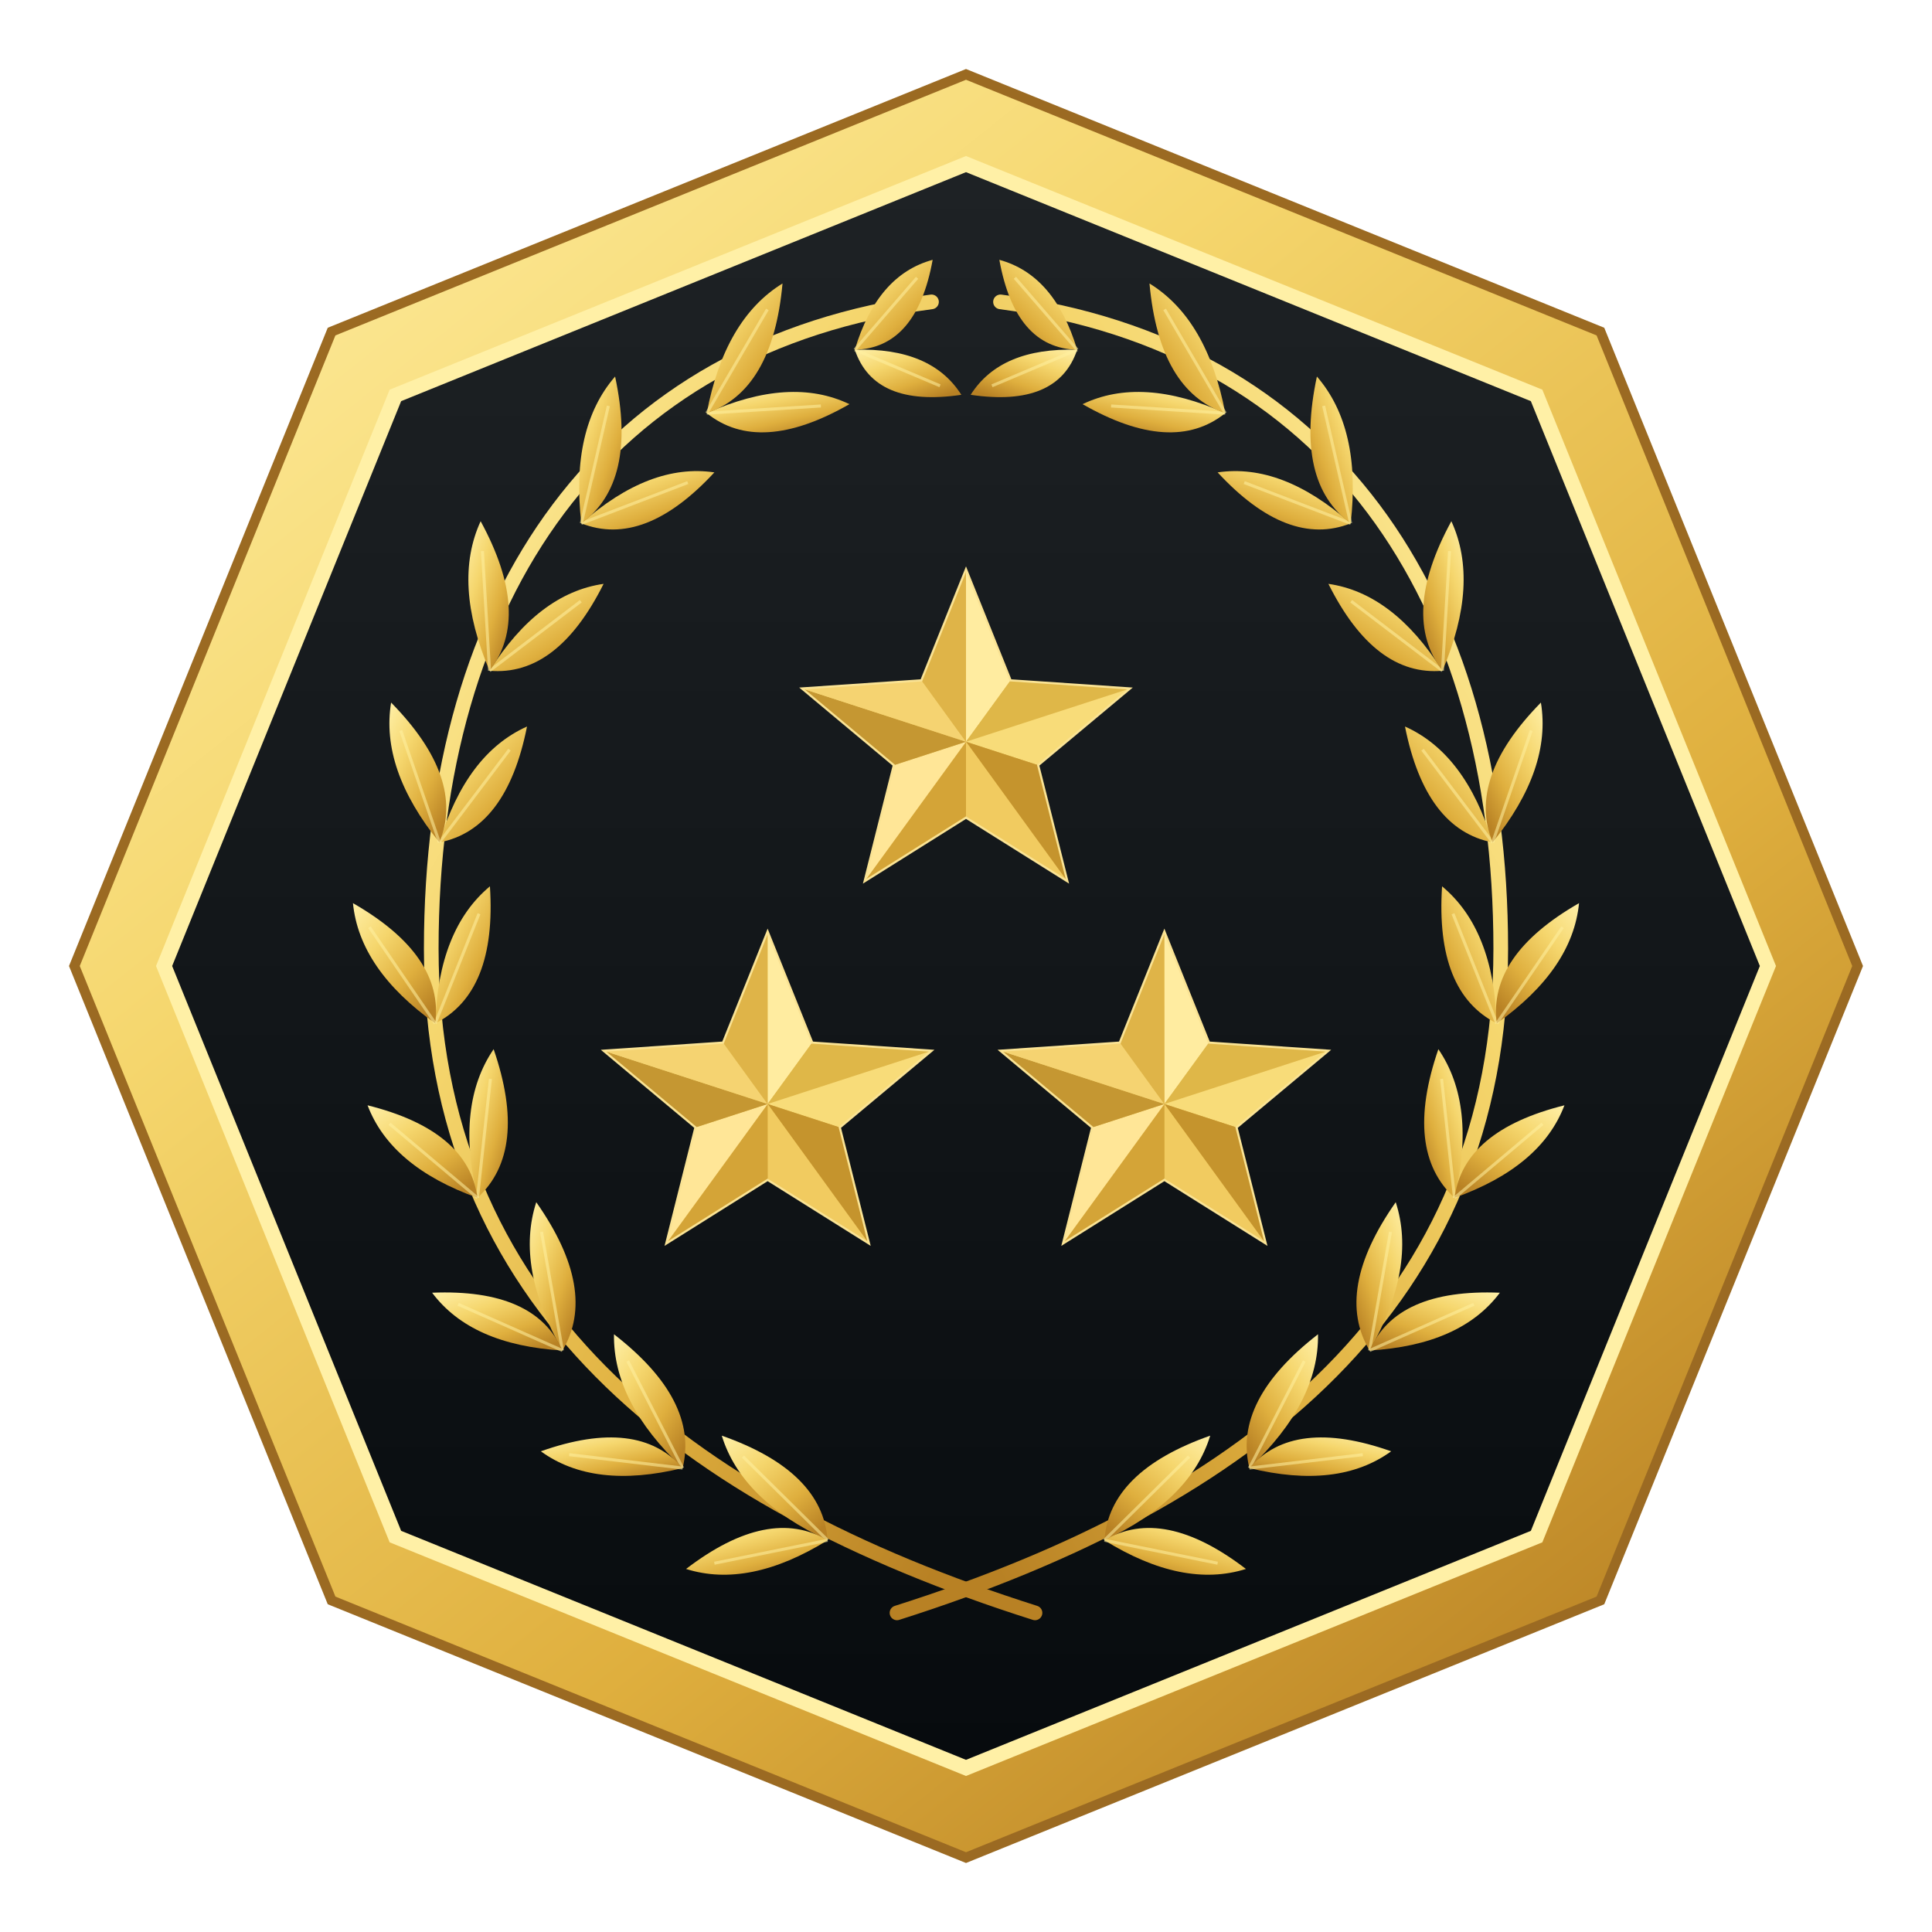
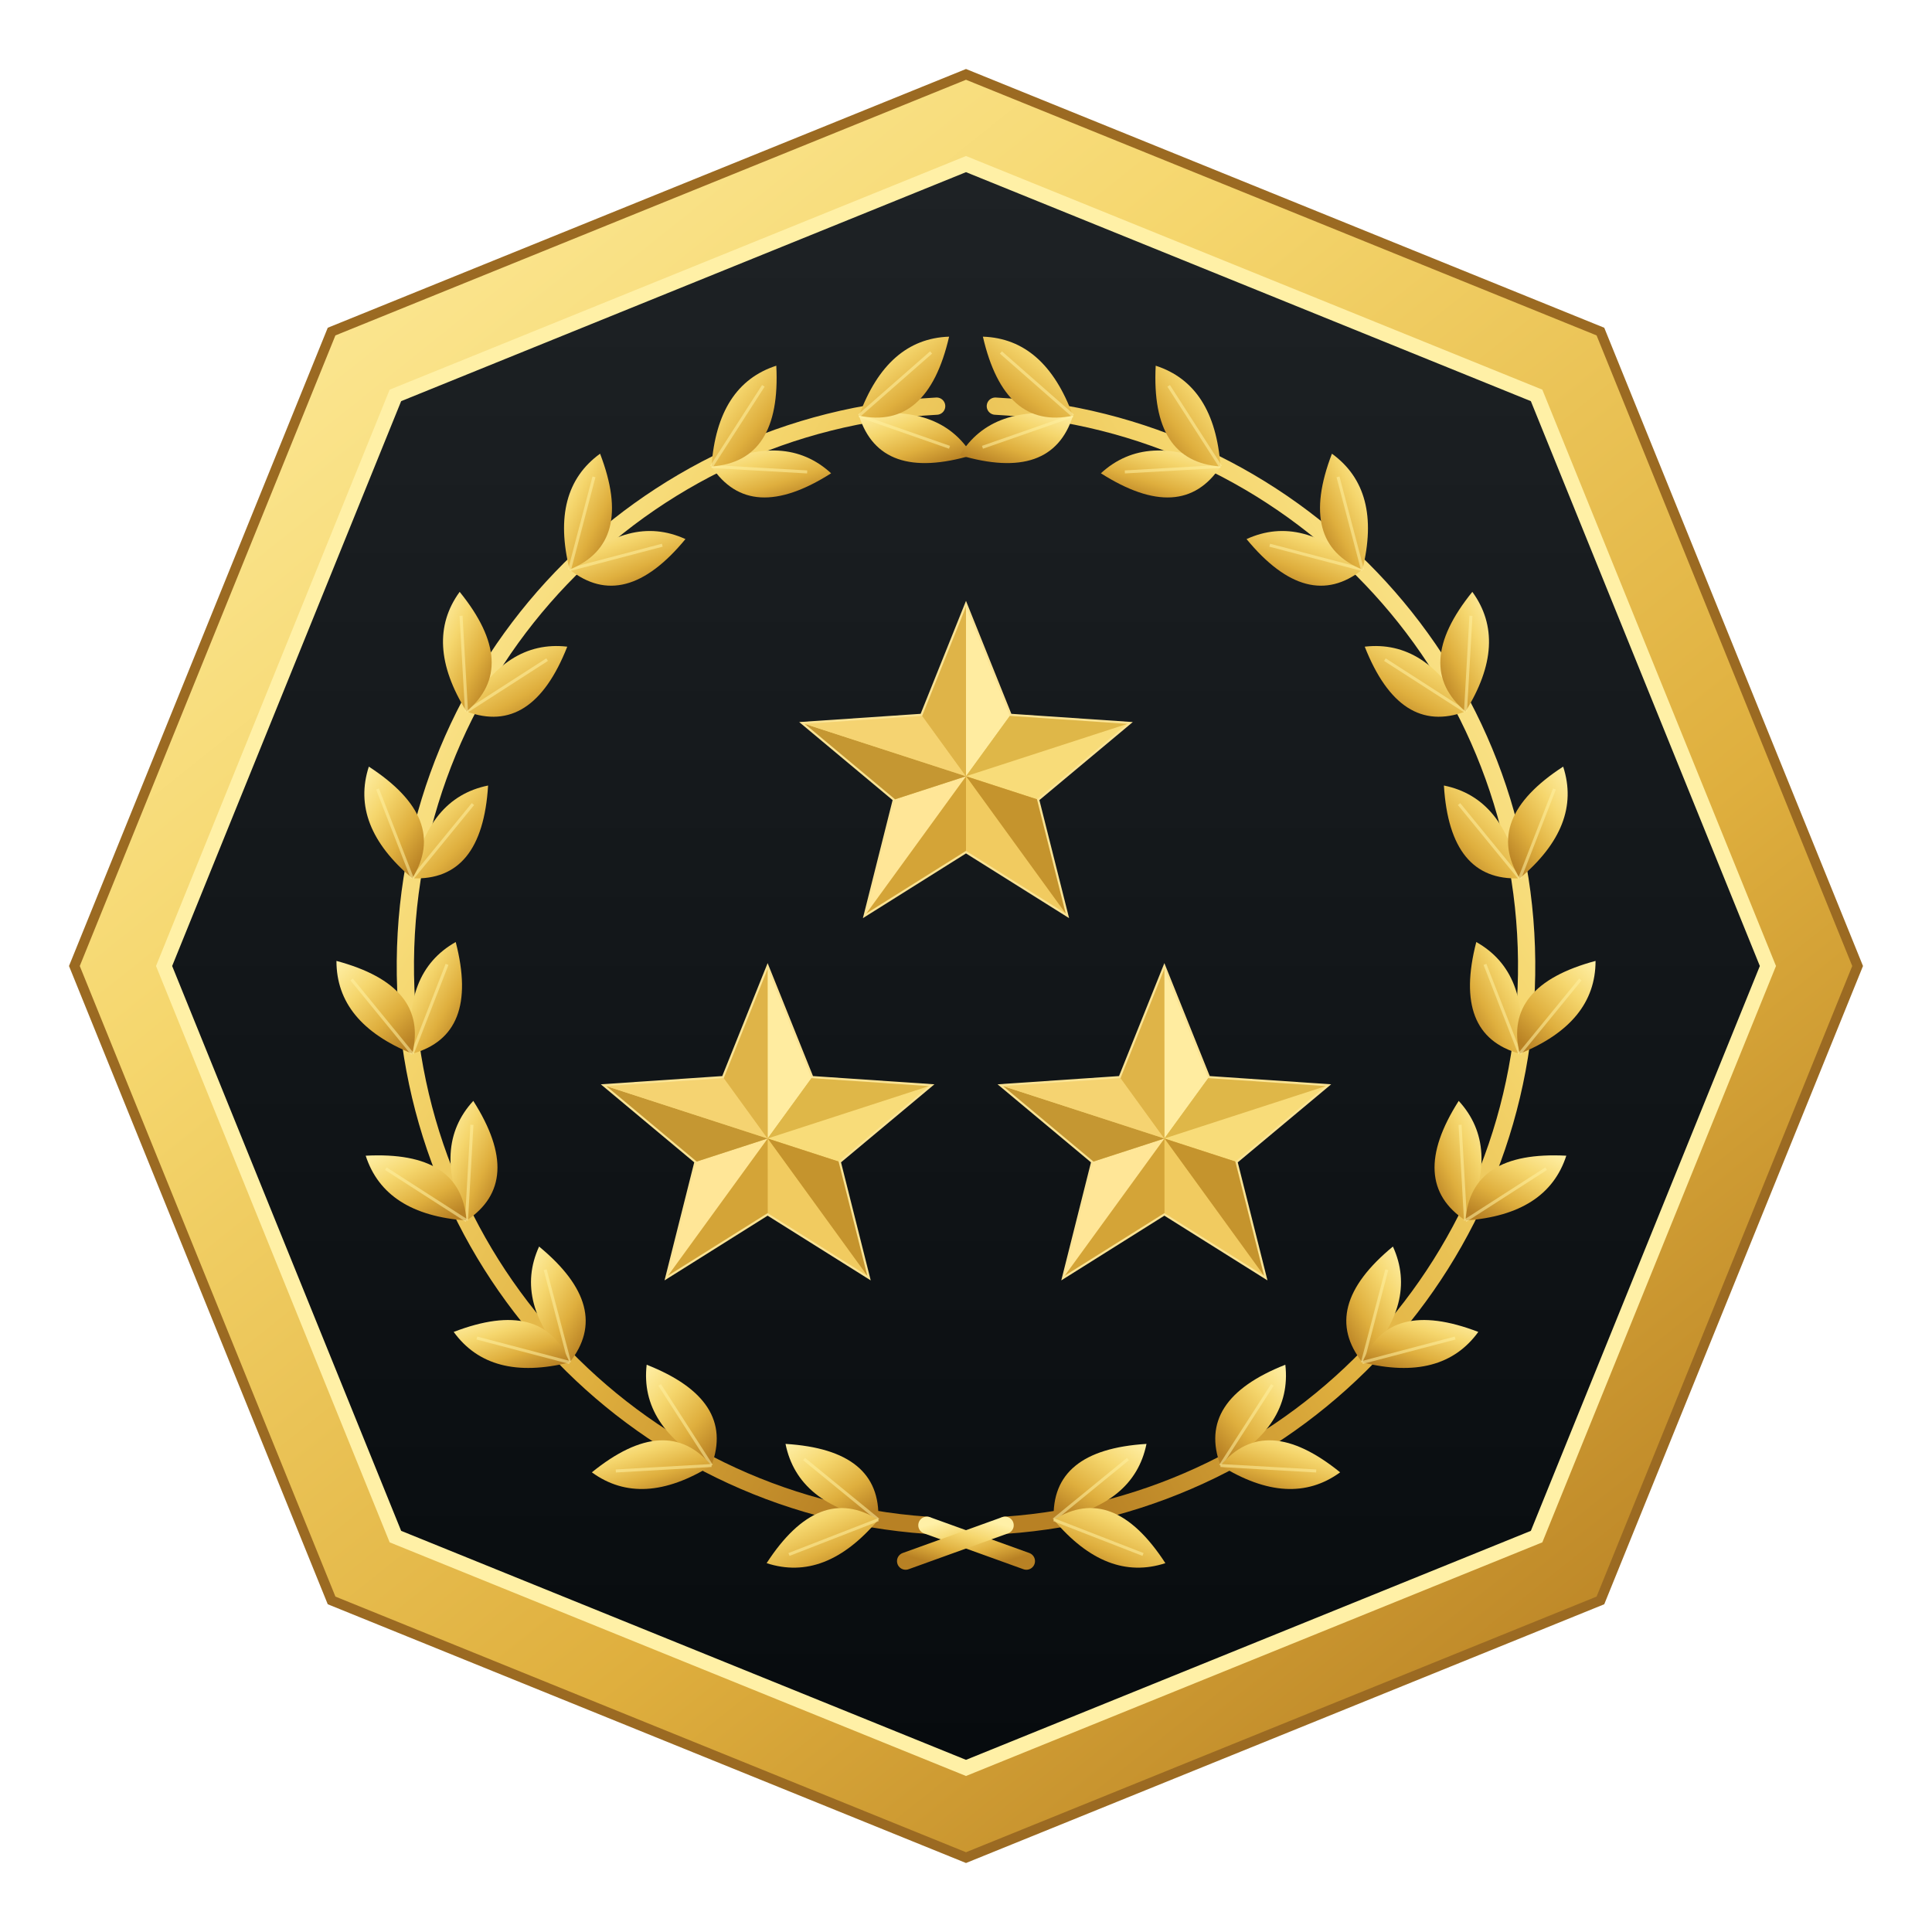
<svg xmlns="http://www.w3.org/2000/svg" viewBox="0 0 224 224" width="896" height="896">
  <defs>
    <linearGradient id="steel" x1="0" y1="0" x2="1" y2="1" gradientUnits="objectBoundingBox">
      <stop offset="0" stop-color="#fafcfd" />
      <stop offset=".28" stop-color="#b3bdc6" />
      <stop offset=".5" stop-color="#f4f7fa" />
      <stop offset=".72" stop-color="#8a959f" />
      <stop offset="1" stop-color="#dfe6ec" />
    </linearGradient>
    <linearGradient id="silverFace" x1="0" y1="0" x2="0.85" y2="1">
      <stop stop-color="#ffffff" />
      <stop offset=".48" stop-color="#e0e7ed" />
      <stop offset="1" stop-color="#a9b4bf" />
    </linearGradient>
    <linearGradient id="silverDark" x1="0" y1="0" x2="1" y2="1">
      <stop stop-color="#26313b" />
      <stop offset=".5" stop-color="#7e8a96" />
      <stop offset="1" stop-color="#1c252d" />
    </linearGradient>
    <linearGradient id="charcoal" x1="0" y1="0" x2="0" y2="1">
      <stop stop-color="#20252b" />
      <stop offset="1" stop-color="#0c1015" />
    </linearGradient>
    <linearGradient id="army" x1="0" y1="0" x2="0" y2="1">
      <stop stop-color="#355537" />
      <stop offset="1" stop-color="#1c3526" />
    </linearGradient>
    <linearGradient id="sapphire" x1="0" y1="0" x2="0" y2="1">
      <stop stop-color="#123b61" />
      <stop offset="1" stop-color="#081f39" />
    </linearGradient>
    <linearGradient id="ruby" x1="0" y1="0" x2="0" y2="1">
      <stop stop-color="#a72436" />
      <stop offset="1" stop-color="#700d21" />
    </linearGradient>
    <linearGradient id="obsidian" x1="0" y1="0" x2="0" y2="1">
      <stop stop-color="#1e2225" />
      <stop offset="1" stop-color="#070b0e" />
    </linearGradient>
    <linearGradient id="crimson" x1="0" y1="0" x2="0" y2="1">
      <stop stop-color="#aa1830" />
      <stop offset="1" stop-color="#5c091b" />
    </linearGradient>
    <linearGradient id="gold" x1="0" y1="0" x2=".8" y2="1">
      <stop stop-color="#fff0a7" />
      <stop offset=".35" stop-color="#f5d66d" />
      <stop offset=".7" stop-color="#dfaf3e" />
      <stop offset="1" stop-color="#b88124" />
    </linearGradient>
    <linearGradient id="supremeGold" x1="0" y1="0" x2="1" y2="1">
      <stop stop-color="#fff5b8" />
      <stop offset=".28" stop-color="#f8db75" />
      <stop offset=".6" stop-color="#eabd4b" />
      <stop offset="1" stop-color="#a7681c" />
    </linearGradient>
  </defs>
  <polygon points="112,8 186,38 216,112 186,186 112,216 38,186 8,112 38,38" fill="#9b6a22" />
  <polygon points="112,9.248 185.112,38.888 214.752,112 185.112,185.112 112,214.752 38.888,185.112 9.248,112 38.888,38.888" fill="url(#gold)" />
  <polygon points="112,18.088 178.822,45.178 205.912,112 178.822,178.822 112,205.912 45.178,178.822 18.088,112 45.178,45.178" fill="#fff0a6" />
  <polygon points="112,19.96 177.49,46.51 204.04,112 177.49,177.49 112,204.04 46.51,177.49 19.96,112 46.51,46.51" fill="url(#obsidian)" />
-   <g>
-     <path d="M120 187 C79 174 50 151 50 110 C50 69 70 40 108 35" fill="none" stroke="url(#gold)" stroke-width="1.7" stroke-linecap="round" />
-     <path d="M95.953 178.581 Q95.385 170.567 83.684 166.453 Q85.983 173.943 95.953 178.581Z" fill="url(#gold)" />
-     <path d="M95.953 178.581 L86.138 168.879" fill="none" stroke="#fff0a1" stroke-width=".35" opacity=".55" />
-     <path d="M95.953 178.581 Q89.156 174.551 79.543 181.908 Q86.844 184.213 95.953 178.581Z" fill="url(#gold)" />
-     <path d="M95.953 178.581 L82.825 181.243" fill="none" stroke="#fff0a1" stroke-width=".35" opacity=".55" />
-     <path d="M79.145 170.211 Q81.075 162.362 71.186 154.698 Q71.069 162.597 79.145 170.211Z" fill="url(#gold)" />
-     <path d="M79.145 170.211 L72.778 157.801" fill="none" stroke="#fff0a1" stroke-width=".35" opacity=".55" />
-     <path d="M79.145 170.211 Q74.014 164.268 62.707 168.267 Q68.846 172.729 79.145 170.211Z" fill="url(#gold)" />
-     <path d="M79.145 170.211 L65.995 168.656" fill="none" stroke="#fff0a1" stroke-width=".35" opacity=".55" />
-     <path d="M65.208 156.58 Q69.366 149.641 62.176 139.384 Q59.735 146.907 65.208 156.58Z" fill="url(#gold)" />
-     <path d="M65.208 156.58 L62.783 142.823" fill="none" stroke="#fff0a1" stroke-width=".35" opacity=".55" />
-     <path d="M65.208 156.58 Q62.069 149.39 50.101 149.881 Q54.64 155.952 65.208 156.58Z" fill="url(#gold)" />
-     <path d="M65.208 156.58 L53.122 151.221" fill="none" stroke="#fff0a1" stroke-width=".35" opacity=".55" />
-     <path d="M55.36 138.878 Q61.285 133.419 57.233 121.644 Q52.796 128.137 55.36 138.878Z" fill="url(#gold)" />
-     <path d="M55.36 138.878 L56.858 125.091" fill="none" stroke="#fff0a1" stroke-width=".35" opacity=".55" />
-     <path d="M55.36 138.878 Q54.313 131.069 42.616 128.152 Q45.325 135.281 55.36 138.878Z" fill="url(#gold)" />
-     <path d="M55.36 138.878 L45.165 130.297" fill="none" stroke="#fff0a1" stroke-width=".35" opacity=".55" />
-     <path d="M50.462 118.653 Q57.604 115.056 56.803 102.763 Q50.821 107.744 50.462 118.653Z" fill="url(#gold)" />
-     <path d="M50.462 118.653 L55.535 105.941" fill="none" stroke="#fff0a1" stroke-width=".35" opacity=".55" />
-     <path d="M50.462 118.653 Q51.497 110.781 40.923 104.713 Q41.677 112.384 50.462 118.653Z" fill="url(#gold)" />
-     <path d="M50.462 118.653 L42.831 107.501" fill="none" stroke="#fff0a1" stroke-width=".35" opacity=".55" />
-     <path d="M50.942 97.671 Q58.726 96.165 61.103 84.235 Q54.08 87.371 50.942 97.671Z" fill="url(#gold)" />
-     <path d="M50.942 97.671 L59.071 86.922" fill="none" stroke="#fff0a1" stroke-width=".35" opacity=".55" />
-     <path d="M50.942 97.671 Q53.993 90.267 45.346 81.457 Q44.077 89.153 50.942 97.671Z" fill="url(#gold)" />
-     <path d="M50.942 97.671 L46.465 84.699" fill="none" stroke="#fff0a1" stroke-width=".35" opacity=".55" />
-     <path d="M56.758 77.767 Q64.598 78.458 69.983 67.694 Q62.445 68.772 56.758 77.767Z" fill="url(#gold)" />
-     <path d="M56.758 77.767 L67.338 69.708" fill="none" stroke="#fff0a1" stroke-width=".35" opacity=".55" />
-     <path d="M56.758 77.767 Q61.688 71.384 55.727 60.43 Q52.436 67.585 56.758 77.767Z" fill="url(#gold)" />
-     <path d="M56.758 77.767 L55.933 63.897" fill="none" stroke="#fff0a1" stroke-width=".35" opacity=".55" />
-     <path d="M67.401 60.679 Q74.696 63.56 82.826 54.769 Q75.328 53.669 67.401 60.679Z" fill="url(#gold)" />
-     <path d="M67.401 60.679 L79.741 55.951" fill="none" stroke="#fff0a1" stroke-width=".35" opacity=".55" />
-     <path d="M67.401 60.679 Q73.936 55.909 71.316 43.655 Q66.134 49.633 67.401 60.679Z" fill="url(#gold)" />
-     <path d="M67.401 60.679 L70.533 47.06" fill="none" stroke="#fff0a1" stroke-width=".35" opacity=".55" />
-     <path d="M81.942 47.902 Q88.065 52.827 98.484 46.86 Q91.634 43.574 81.942 47.902Z" fill="url(#gold)" />
-     <path d="M81.942 47.902 L95.176 47.069" fill="none" stroke="#fff0a1" stroke-width=".35" opacity=".55" />
-     <path d="M81.942 47.902 Q89.593 45.313 90.727 32.866 Q84.01 37.009 81.942 47.902Z" fill="url(#gold)" />
-     <path d="M81.942 47.902 L88.97 35.873" fill="none" stroke="#fff0a1" stroke-width=".35" opacity=".55" />
-     <path d="M99.109 40.552 Q101.368 47.261 111.461 45.775 Q107.965 40.269 99.109 40.552Z" fill="url(#gold)" />
-     <path d="M99.109 40.552 L108.99 44.73" fill="none" stroke="#fff0a1" stroke-width=".35" opacity=".55" />
-     <path d="M99.109 40.552 Q106.276 40.371 108.134 30.125 Q101.719 31.868 99.109 40.552Z" fill="url(#gold)" />
-     <path d="M99.109 40.552 L106.329 32.21" fill="none" stroke="#fff0a1" stroke-width=".35" opacity=".55" />
-   </g>
-   <g transform="translate(224 0) scale(-1 1)">
-     <path d="M120 187 C79 174 50 151 50 110 C50 69 70 40 108 35" fill="none" stroke="url(#gold)" stroke-width="1.7" stroke-linecap="round" />
-     <path d="M95.953 178.581 Q95.385 170.567 83.684 166.453 Q85.983 173.943 95.953 178.581Z" fill="url(#gold)" />
-     <path d="M95.953 178.581 L86.138 168.879" fill="none" stroke="#fff0a1" stroke-width=".35" opacity=".55" />
-     <path d="M95.953 178.581 Q89.156 174.551 79.543 181.908 Q86.844 184.213 95.953 178.581Z" fill="url(#gold)" />
-     <path d="M95.953 178.581 L82.825 181.243" fill="none" stroke="#fff0a1" stroke-width=".35" opacity=".55" />
-     <path d="M79.145 170.211 Q81.075 162.362 71.186 154.698 Q71.069 162.597 79.145 170.211Z" fill="url(#gold)" />
-     <path d="M79.145 170.211 L72.778 157.801" fill="none" stroke="#fff0a1" stroke-width=".35" opacity=".55" />
-     <path d="M79.145 170.211 Q74.014 164.268 62.707 168.267 Q68.846 172.729 79.145 170.211Z" fill="url(#gold)" />
-     <path d="M79.145 170.211 L65.995 168.656" fill="none" stroke="#fff0a1" stroke-width=".35" opacity=".55" />
-     <path d="M65.208 156.58 Q69.366 149.641 62.176 139.384 Q59.735 146.907 65.208 156.58Z" fill="url(#gold)" />
-     <path d="M65.208 156.58 L62.783 142.823" fill="none" stroke="#fff0a1" stroke-width=".35" opacity=".55" />
-     <path d="M65.208 156.58 Q62.069 149.39 50.101 149.881 Q54.64 155.952 65.208 156.58Z" fill="url(#gold)" />
-     <path d="M65.208 156.58 L53.122 151.221" fill="none" stroke="#fff0a1" stroke-width=".35" opacity=".55" />
-     <path d="M55.36 138.878 Q61.285 133.419 57.233 121.644 Q52.796 128.137 55.36 138.878Z" fill="url(#gold)" />
-     <path d="M55.36 138.878 L56.858 125.091" fill="none" stroke="#fff0a1" stroke-width=".35" opacity=".55" />
-     <path d="M55.36 138.878 Q54.313 131.069 42.616 128.152 Q45.325 135.281 55.36 138.878Z" fill="url(#gold)" />
-     <path d="M55.36 138.878 L45.165 130.297" fill="none" stroke="#fff0a1" stroke-width=".35" opacity=".55" />
-     <path d="M50.462 118.653 Q57.604 115.056 56.803 102.763 Q50.821 107.744 50.462 118.653Z" fill="url(#gold)" />
-     <path d="M50.462 118.653 L55.535 105.941" fill="none" stroke="#fff0a1" stroke-width=".35" opacity=".55" />
-     <path d="M50.462 118.653 Q51.497 110.781 40.923 104.713 Q41.677 112.384 50.462 118.653Z" fill="url(#gold)" />
-     <path d="M50.462 118.653 L42.831 107.501" fill="none" stroke="#fff0a1" stroke-width=".35" opacity=".55" />
-     <path d="M50.942 97.671 Q58.726 96.165 61.103 84.235 Q54.08 87.371 50.942 97.671Z" fill="url(#gold)" />
-     <path d="M50.942 97.671 L59.071 86.922" fill="none" stroke="#fff0a1" stroke-width=".35" opacity=".55" />
-     <path d="M50.942 97.671 Q53.993 90.267 45.346 81.457 Q44.077 89.153 50.942 97.671Z" fill="url(#gold)" />
-     <path d="M50.942 97.671 L46.465 84.699" fill="none" stroke="#fff0a1" stroke-width=".35" opacity=".55" />
-     <path d="M56.758 77.767 Q64.598 78.458 69.983 67.694 Q62.445 68.772 56.758 77.767Z" fill="url(#gold)" />
-     <path d="M56.758 77.767 L67.338 69.708" fill="none" stroke="#fff0a1" stroke-width=".35" opacity=".55" />
-     <path d="M56.758 77.767 Q61.688 71.384 55.727 60.43 Q52.436 67.585 56.758 77.767Z" fill="url(#gold)" />
-     <path d="M56.758 77.767 L55.933 63.897" fill="none" stroke="#fff0a1" stroke-width=".35" opacity=".55" />
-     <path d="M67.401 60.679 Q74.696 63.56 82.826 54.769 Q75.328 53.669 67.401 60.679Z" fill="url(#gold)" />
-     <path d="M67.401 60.679 L79.741 55.951" fill="none" stroke="#fff0a1" stroke-width=".35" opacity=".55" />
-     <path d="M67.401 60.679 Q73.936 55.909 71.316 43.655 Q66.134 49.633 67.401 60.679Z" fill="url(#gold)" />
-     <path d="M67.401 60.679 L70.533 47.06" fill="none" stroke="#fff0a1" stroke-width=".35" opacity=".55" />
-     <path d="M81.942 47.902 Q88.065 52.827 98.484 46.86 Q91.634 43.574 81.942 47.902Z" fill="url(#gold)" />
-     <path d="M81.942 47.902 L95.176 47.069" fill="none" stroke="#fff0a1" stroke-width=".35" opacity=".55" />
-     <path d="M81.942 47.902 Q89.593 45.313 90.727 32.866 Q84.01 37.009 81.942 47.902Z" fill="url(#gold)" />
-     <path d="M81.942 47.902 L88.97 35.873" fill="none" stroke="#fff0a1" stroke-width=".35" opacity=".55" />
-     <path d="M99.109 40.552 Q101.368 47.261 111.461 45.775 Q107.965 40.269 99.109 40.552Z" fill="url(#gold)" />
-     <path d="M99.109 40.552 L108.99 44.73" fill="none" stroke="#fff0a1" stroke-width=".35" opacity=".55" />
-     <path d="M99.109 40.552 Q106.276 40.371 108.134 30.125 Q101.719 31.868 99.109 40.552Z" fill="url(#gold)" />
-     <path d="M99.109 40.552 L106.329 32.21" fill="none" stroke="#fff0a1" stroke-width=".35" opacity=".55" />
+   <g data-laurel="guardian" data-circle-radius="65">
+     <g>
+       <path d="M107.466,176.842 A65 65 0 0 1 108.598,47.089" fill="none" stroke="url(#gold)" stroke-width="2" stroke-linecap="round" />
+       <path d="M101.832 176.2 Q102.18 168.09 91.075 167.409 Q92.498 174.448 101.832 176.2Z" fill="url(#gold)" />
+       <path d="M101.832 176.2 L93.226 169.167" fill="none" stroke="#fff0a1" stroke-width=".35" opacity=".55" />
+       <path d="M101.832 176.2 Q94.944 171.905 88.884 181.236 Q95.713 183.462 101.832 176.2Z" fill="url(#gold)" />
+       <path d="M101.832 176.2 L91.474 180.229" fill="none" stroke="#fff0a1" stroke-width=".35" opacity=".55" />
+       <path d="M82.491 169.915 Q85.328 162.31 74.976 158.23 Q74.155 165.365 82.491 169.915Z" fill="url(#gold)" />
+       <path d="M82.491 169.915 L76.479 160.567" fill="none" stroke="#fff0a1" stroke-width=".35" opacity=".55" />
+       <path d="M82.491 169.915 Q77.267 163.702 68.621 170.705 Q74.427 174.932 82.491 169.915Z" fill="url(#gold)" />
+       <path d="M82.491 169.915 L71.395 170.547" fill="none" stroke="#fff0a1" stroke-width=".35" opacity=".55" />
+       <path d="M66.038 157.962 Q71.087 151.605 62.503 144.527 Q59.517 151.059 66.038 157.962Z" fill="url(#gold)" />
+       <path d="M66.038 157.962 L63.21 147.214" fill="none" stroke="#fff0a1" stroke-width=".35" opacity=".55" />
+       <path d="M66.038 157.962 Q62.99 150.439 52.603 154.426 Q56.819 160.241 66.038 157.962Z" fill="url(#gold)" />
+       <path d="M66.038 157.962 L55.29 155.134" fill="none" stroke="#fff0a1" stroke-width=".35" opacity=".55" />
+       <path d="M54.085 141.509 Q60.85 137.024 54.874 127.639 Q50.015 132.929 54.085 141.509Z" fill="url(#gold)" />
+       <path d="M54.085 141.509 L54.716 130.413" fill="none" stroke="#fff0a1" stroke-width=".35" opacity=".55" />
+       <path d="M54.085 141.509 Q53.511 133.412 42.4 133.995 Q44.613 140.828 54.085 141.509Z" fill="url(#gold)" />
+       <path d="M54.085 141.509 L44.737 135.498" fill="none" stroke="#fff0a1" stroke-width=".35" opacity=".55" />
+       <path d="M47.8 122.168 Q55.621 119.993 52.837 109.221 Q46.582 112.75 47.8 122.168Z" fill="url(#gold)" />
+       <path d="M47.8 122.168 L51.83 111.81" fill="none" stroke="#fff0a1" stroke-width=".35" opacity=".55" />
+       <path d="M47.8 122.168 Q49.756 114.29 39.009 111.411 Q39.002 118.593 47.8 122.168Z" fill="url(#gold)" />
+       <path d="M47.8 122.168 L40.767 113.562" fill="none" stroke="#fff0a1" stroke-width=".35" opacity=".55" />
+       <path d="M47.8 101.832 Q55.91 102.18 56.591 91.075 Q49.552 92.498 47.8 101.832Z" fill="url(#gold)" />
+       <path d="M47.8 101.832 L54.833 93.226" fill="none" stroke="#fff0a1" stroke-width=".35" opacity=".55" />
+       <path d="M47.8 101.832 Q52.095 94.944 42.764 88.884 Q40.538 95.713 47.8 101.832Z" fill="url(#gold)" />
+       <path d="M47.8 101.832 L43.771 91.474" fill="none" stroke="#fff0a1" stroke-width=".35" opacity=".55" />
+       <path d="M54.085 82.491 Q61.69 85.328 65.77 74.976 Q58.635 74.155 54.085 82.491Z" fill="url(#gold)" />
+       <path d="M54.085 82.491 L63.433 76.479" fill="none" stroke="#fff0a1" stroke-width=".35" opacity=".55" />
+       <path d="M54.085 82.491 Q60.298 77.267 53.295 68.621 Q49.068 74.427 54.085 82.491Z" fill="url(#gold)" />
+       <path d="M54.085 82.491 L53.453 71.395" fill="none" stroke="#fff0a1" stroke-width=".35" opacity=".55" />
+       <path d="M66.038 66.038 Q72.395 71.087 79.473 62.503 Q72.941 59.517 66.038 66.038Z" fill="url(#gold)" />
+       <path d="M66.038 66.038 L76.786 63.21" fill="none" stroke="#fff0a1" stroke-width=".35" opacity=".55" />
+       <path d="M66.038 66.038 Q73.561 62.99 69.574 52.603 Q63.759 56.819 66.038 66.038Z" fill="url(#gold)" />
+       <path d="M66.038 66.038 L68.866 55.29" fill="none" stroke="#fff0a1" stroke-width=".35" opacity=".55" />
+       <path d="M82.491 54.085 Q86.976 60.85 96.361 54.874 Q91.071 50.015 82.491 54.085Z" fill="url(#gold)" />
+       <path d="M82.491 54.085 L93.587 54.716" fill="none" stroke="#fff0a1" stroke-width=".35" opacity=".55" />
+       <path d="M82.491 54.085 Q90.588 53.511 90.005 42.4 Q83.172 44.613 82.491 54.085Z" fill="url(#gold)" />
+       <path d="M82.491 54.085 L88.502 44.737" fill="none" stroke="#fff0a1" stroke-width=".35" opacity=".55" />
+       <path d="M99.597 48.194 Q102.044 55.934 112.713 52.776 Q108.967 46.648 99.597 48.194Z" fill="url(#gold)" />
+       <path d="M99.597 48.194 L110.09 51.86" fill="none" stroke="#fff0a1" stroke-width=".35" opacity=".55" />
+       <path d="M99.597 48.194 Q107.539 49.874 110.041 39.033 Q102.863 39.277 99.597 48.194Z" fill="url(#gold)" />
+       <path d="M99.597 48.194 L107.953 40.865" fill="none" stroke="#fff0a1" stroke-width=".35" opacity=".55" />
+       <path d="M107.466,176.842 L119 181" fill="none" stroke="url(#gold)" stroke-width="2" stroke-linecap="round" />
+     </g>
+     <g transform="translate(224 0) scale(-1 1)">
+       <path d="M107.466,176.842 A65 65 0 0 1 108.598,47.089" fill="none" stroke="url(#gold)" stroke-width="2" stroke-linecap="round" />
+       <path d="M101.832 176.2 Q102.18 168.09 91.075 167.409 Q92.498 174.448 101.832 176.2Z" fill="url(#gold)" />
+       <path d="M101.832 176.2 L93.226 169.167" fill="none" stroke="#fff0a1" stroke-width=".35" opacity=".55" />
+       <path d="M101.832 176.2 Q94.944 171.905 88.884 181.236 Q95.713 183.462 101.832 176.2Z" fill="url(#gold)" />
+       <path d="M101.832 176.2 L91.474 180.229" fill="none" stroke="#fff0a1" stroke-width=".35" opacity=".55" />
+       <path d="M82.491 169.915 Q85.328 162.31 74.976 158.23 Q74.155 165.365 82.491 169.915Z" fill="url(#gold)" />
+       <path d="M82.491 169.915 L76.479 160.567" fill="none" stroke="#fff0a1" stroke-width=".35" opacity=".55" />
+       <path d="M82.491 169.915 Q77.267 163.702 68.621 170.705 Q74.427 174.932 82.491 169.915Z" fill="url(#gold)" />
+       <path d="M82.491 169.915 L71.395 170.547" fill="none" stroke="#fff0a1" stroke-width=".35" opacity=".55" />
+       <path d="M66.038 157.962 Q71.087 151.605 62.503 144.527 Q59.517 151.059 66.038 157.962Z" fill="url(#gold)" />
+       <path d="M66.038 157.962 L63.21 147.214" fill="none" stroke="#fff0a1" stroke-width=".35" opacity=".55" />
+       <path d="M66.038 157.962 Q62.99 150.439 52.603 154.426 Q56.819 160.241 66.038 157.962Z" fill="url(#gold)" />
+       <path d="M66.038 157.962 L55.29 155.134" fill="none" stroke="#fff0a1" stroke-width=".35" opacity=".55" />
+       <path d="M54.085 141.509 Q60.85 137.024 54.874 127.639 Q50.015 132.929 54.085 141.509Z" fill="url(#gold)" />
+       <path d="M54.085 141.509 L54.716 130.413" fill="none" stroke="#fff0a1" stroke-width=".35" opacity=".55" />
+       <path d="M54.085 141.509 Q53.511 133.412 42.4 133.995 Q44.613 140.828 54.085 141.509Z" fill="url(#gold)" />
+       <path d="M54.085 141.509 L44.737 135.498" fill="none" stroke="#fff0a1" stroke-width=".35" opacity=".55" />
+       <path d="M47.8 122.168 Q55.621 119.993 52.837 109.221 Q46.582 112.75 47.8 122.168Z" fill="url(#gold)" />
+       <path d="M47.8 122.168 L51.83 111.81" fill="none" stroke="#fff0a1" stroke-width=".35" opacity=".55" />
+       <path d="M47.8 122.168 Q49.756 114.29 39.009 111.411 Q39.002 118.593 47.8 122.168Z" fill="url(#gold)" />
+       <path d="M47.8 122.168 L40.767 113.562" fill="none" stroke="#fff0a1" stroke-width=".35" opacity=".55" />
+       <path d="M47.8 101.832 Q55.91 102.18 56.591 91.075 Q49.552 92.498 47.8 101.832Z" fill="url(#gold)" />
+       <path d="M47.8 101.832 L54.833 93.226" fill="none" stroke="#fff0a1" stroke-width=".35" opacity=".55" />
+       <path d="M47.8 101.832 Q52.095 94.944 42.764 88.884 Q40.538 95.713 47.8 101.832Z" fill="url(#gold)" />
+       <path d="M47.8 101.832 L43.771 91.474" fill="none" stroke="#fff0a1" stroke-width=".35" opacity=".55" />
+       <path d="M54.085 82.491 Q61.69 85.328 65.77 74.976 Q58.635 74.155 54.085 82.491Z" fill="url(#gold)" />
+       <path d="M54.085 82.491 L63.433 76.479" fill="none" stroke="#fff0a1" stroke-width=".35" opacity=".55" />
+       <path d="M54.085 82.491 Q60.298 77.267 53.295 68.621 Q49.068 74.427 54.085 82.491Z" fill="url(#gold)" />
+       <path d="M54.085 82.491 L53.453 71.395" fill="none" stroke="#fff0a1" stroke-width=".35" opacity=".55" />
+       <path d="M66.038 66.038 Q72.395 71.087 79.473 62.503 Q72.941 59.517 66.038 66.038Z" fill="url(#gold)" />
+       <path d="M66.038 66.038 L76.786 63.21" fill="none" stroke="#fff0a1" stroke-width=".35" opacity=".55" />
+       <path d="M66.038 66.038 Q73.561 62.99 69.574 52.603 Q63.759 56.819 66.038 66.038Z" fill="url(#gold)" />
+       <path d="M66.038 66.038 L68.866 55.29" fill="none" stroke="#fff0a1" stroke-width=".35" opacity=".55" />
+       <path d="M82.491 54.085 Q86.976 60.85 96.361 54.874 Q91.071 50.015 82.491 54.085Z" fill="url(#gold)" />
+       <path d="M82.491 54.085 L93.587 54.716" fill="none" stroke="#fff0a1" stroke-width=".35" opacity=".55" />
+       <path d="M82.491 54.085 Q90.588 53.511 90.005 42.4 Q83.172 44.613 82.491 54.085Z" fill="url(#gold)" />
+       <path d="M82.491 54.085 L88.502 44.737" fill="none" stroke="#fff0a1" stroke-width=".35" opacity=".55" />
+       <path d="M99.597 48.194 Q102.044 55.934 112.713 52.776 Q108.967 46.648 99.597 48.194Z" fill="url(#gold)" />
+       <path d="M99.597 48.194 L110.09 51.86" fill="none" stroke="#fff0a1" stroke-width=".35" opacity=".55" />
+       <path d="M99.597 48.194 Q107.539 49.874 110.041 39.033 Q102.863 39.277 99.597 48.194Z" fill="url(#gold)" />
+       <path d="M99.597 48.194 L107.953 40.865" fill="none" stroke="#fff0a1" stroke-width=".35" opacity=".55" />
+       <path d="M107.466,176.842 L119 181" fill="none" stroke="url(#gold)" stroke-width="2" stroke-linecap="round" />
+     </g>
  </g>
  <g data-star-count="3" data-star-radius="20">
    <g data-star-style="ceremonial">
-       <polygon points="112,66 117.173,78.881 131.021,79.82 120.369,88.719 123.756,102.18 112,94.8 100.244,102.18 103.631,88.719 92.979,79.82 106.827,78.881" fill="url(#gold)" />
-       <polygon points="112,86 112,66 117.173,78.881" fill="#ffeca0" />
-       <polygon points="112,86 117.173,78.881 131.021,79.82" fill="#dfb748" />
-       <polygon points="112,86 131.021,79.82 120.369,88.719" fill="#f8dc79" />
-       <polygon points="112,86 120.369,88.719 123.756,102.18" fill="#c5942d" />
-       <polygon points="112,86 123.756,102.18 112,94.8" fill="#f1cb60" />
-       <polygon points="112,86 112,94.8 100.244,102.18" fill="#d4a437" />
-       <polygon points="112,86 100.244,102.18 103.631,88.719" fill="#ffe697" />
-       <polygon points="112,86 103.631,88.719 92.979,79.82" fill="#c59732" />
-       <polygon points="112,86 92.979,79.82 106.827,78.881" fill="#f5d371" />
-       <polygon points="112,86 106.827,78.881 112,66" fill="#dfb448" />
-       <polygon points="112,66 117.173,78.881 131.021,79.82 120.369,88.719 123.756,102.18 112,94.8 100.244,102.18 103.631,88.719 92.979,79.82 106.827,78.881" fill="none" stroke="#fae394" stroke-width=".25" stroke-linejoin="miter" />
+       <polygon points="112,70 117.173,82.881 131.021,83.82 120.369,92.719 123.756,106.18 112,98.8 100.244,106.18 103.631,92.719 92.979,83.82 106.827,82.881" fill="url(#gold)" />
+       <polygon points="112,90 112,70 117.173,82.881" fill="#ffeca0" />
+       <polygon points="112,90 117.173,82.881 131.021,83.82" fill="#dfb748" />
+       <polygon points="112,90 131.021,83.82 120.369,92.719" fill="#f8dc79" />
+       <polygon points="112,90 120.369,92.719 123.756,106.18" fill="#c5942d" />
+       <polygon points="112,90 123.756,106.18 112,98.8" fill="#f1cb60" />
+       <polygon points="112,90 112,98.8 100.244,106.18" fill="#d4a437" />
+       <polygon points="112,90 100.244,106.18 103.631,92.719" fill="#ffe697" />
+       <polygon points="112,90 103.631,92.719 92.979,83.82" fill="#c59732" />
+       <polygon points="112,90 92.979,83.82 106.827,82.881" fill="#f5d371" />
+       <polygon points="112,90 106.827,82.881 112,70" fill="#dfb448" />
+       <polygon points="112,70 117.173,82.881 131.021,83.82 120.369,92.719 123.756,106.18 112,98.8 100.244,106.18 103.631,92.719 92.979,83.82 106.827,82.881" fill="none" stroke="#fae394" stroke-width=".25" stroke-linejoin="miter" />
    </g>
    <g data-star-style="ceremonial">
-       <polygon points="89,108 94.173,120.881 108.021,121.82 97.369,130.719 100.756,144.18 89,136.8 77.244,144.18 80.631,130.719 69.979,121.82 83.827,120.881" fill="url(#gold)" />
-       <polygon points="89,128 89,108 94.173,120.881" fill="#ffeca0" />
-       <polygon points="89,128 94.173,120.881 108.021,121.82" fill="#dfb748" />
-       <polygon points="89,128 108.021,121.82 97.369,130.719" fill="#f8dc79" />
-       <polygon points="89,128 97.369,130.719 100.756,144.18" fill="#c5942d" />
-       <polygon points="89,128 100.756,144.18 89,136.8" fill="#f1cb60" />
-       <polygon points="89,128 89,136.8 77.244,144.18" fill="#d4a437" />
-       <polygon points="89,128 77.244,144.18 80.631,130.719" fill="#ffe697" />
-       <polygon points="89,128 80.631,130.719 69.979,121.82" fill="#c59732" />
-       <polygon points="89,128 69.979,121.82 83.827,120.881" fill="#f5d371" />
-       <polygon points="89,128 83.827,120.881 89,108" fill="#dfb448" />
-       <polygon points="89,108 94.173,120.881 108.021,121.82 97.369,130.719 100.756,144.18 89,136.8 77.244,144.18 80.631,130.719 69.979,121.82 83.827,120.881" fill="none" stroke="#fae394" stroke-width=".25" stroke-linejoin="miter" />
+       <polygon points="89,112 94.173,124.881 108.021,125.82 97.369,134.719 100.756,148.18 89,140.8 77.244,148.18 80.631,134.719 69.979,125.82 83.827,124.881" fill="url(#gold)" />
+       <polygon points="89,132 89,112 94.173,124.881" fill="#ffeca0" />
+       <polygon points="89,132 94.173,124.881 108.021,125.82" fill="#dfb748" />
+       <polygon points="89,132 108.021,125.82 97.369,134.719" fill="#f8dc79" />
+       <polygon points="89,132 97.369,134.719 100.756,148.18" fill="#c5942d" />
+       <polygon points="89,132 100.756,148.18 89,140.8" fill="#f1cb60" />
+       <polygon points="89,132 89,140.8 77.244,148.18" fill="#d4a437" />
+       <polygon points="89,132 77.244,148.18 80.631,134.719" fill="#ffe697" />
+       <polygon points="89,132 80.631,134.719 69.979,125.82" fill="#c59732" />
+       <polygon points="89,132 69.979,125.82 83.827,124.881" fill="#f5d371" />
+       <polygon points="89,132 83.827,124.881 89,112" fill="#dfb448" />
+       <polygon points="89,112 94.173,124.881 108.021,125.82 97.369,134.719 100.756,148.18 89,140.8 77.244,148.18 80.631,134.719 69.979,125.82 83.827,124.881" fill="none" stroke="#fae394" stroke-width=".25" stroke-linejoin="miter" />
    </g>
    <g data-star-style="ceremonial">
-       <polygon points="135,108 140.173,120.881 154.021,121.82 143.369,130.719 146.756,144.18 135,136.8 123.244,144.18 126.631,130.719 115.979,121.82 129.827,120.881" fill="url(#gold)" />
-       <polygon points="135,128 135,108 140.173,120.881" fill="#ffeca0" />
-       <polygon points="135,128 140.173,120.881 154.021,121.82" fill="#dfb748" />
-       <polygon points="135,128 154.021,121.82 143.369,130.719" fill="#f8dc79" />
-       <polygon points="135,128 143.369,130.719 146.756,144.18" fill="#c5942d" />
-       <polygon points="135,128 146.756,144.18 135,136.8" fill="#f1cb60" />
-       <polygon points="135,128 135,136.8 123.244,144.18" fill="#d4a437" />
-       <polygon points="135,128 123.244,144.18 126.631,130.719" fill="#ffe697" />
-       <polygon points="135,128 126.631,130.719 115.979,121.82" fill="#c59732" />
-       <polygon points="135,128 115.979,121.82 129.827,120.881" fill="#f5d371" />
-       <polygon points="135,128 129.827,120.881 135,108" fill="#dfb448" />
-       <polygon points="135,108 140.173,120.881 154.021,121.82 143.369,130.719 146.756,144.18 135,136.8 123.244,144.18 126.631,130.719 115.979,121.82 129.827,120.881" fill="none" stroke="#fae394" stroke-width=".25" stroke-linejoin="miter" />
+       <polygon points="135,112 140.173,124.881 154.021,125.82 143.369,134.719 146.756,148.18 135,140.8 123.244,148.18 126.631,134.719 115.979,125.82 129.827,124.881" fill="url(#gold)" />
+       <polygon points="135,132 135,112 140.173,124.881" fill="#ffeca0" />
+       <polygon points="135,132 140.173,124.881 154.021,125.82" fill="#dfb748" />
+       <polygon points="135,132 154.021,125.82 143.369,134.719" fill="#f8dc79" />
+       <polygon points="135,132 143.369,134.719 146.756,148.18" fill="#c5942d" />
+       <polygon points="135,132 146.756,148.18 135,140.8" fill="#f1cb60" />
+       <polygon points="135,132 135,140.8 123.244,148.18" fill="#d4a437" />
+       <polygon points="135,132 123.244,148.18 126.631,134.719" fill="#ffe697" />
+       <polygon points="135,132 126.631,134.719 115.979,125.82" fill="#c59732" />
+       <polygon points="135,132 115.979,125.82 129.827,124.881" fill="#f5d371" />
+       <polygon points="135,132 129.827,124.881 135,112" fill="#dfb448" />
+       <polygon points="135,112 140.173,124.881 154.021,125.82 143.369,134.719 146.756,148.18 135,140.8 123.244,148.18 126.631,134.719 115.979,125.82 129.827,124.881" fill="none" stroke="#fae394" stroke-width=".25" stroke-linejoin="miter" />
    </g>
  </g>
</svg>
